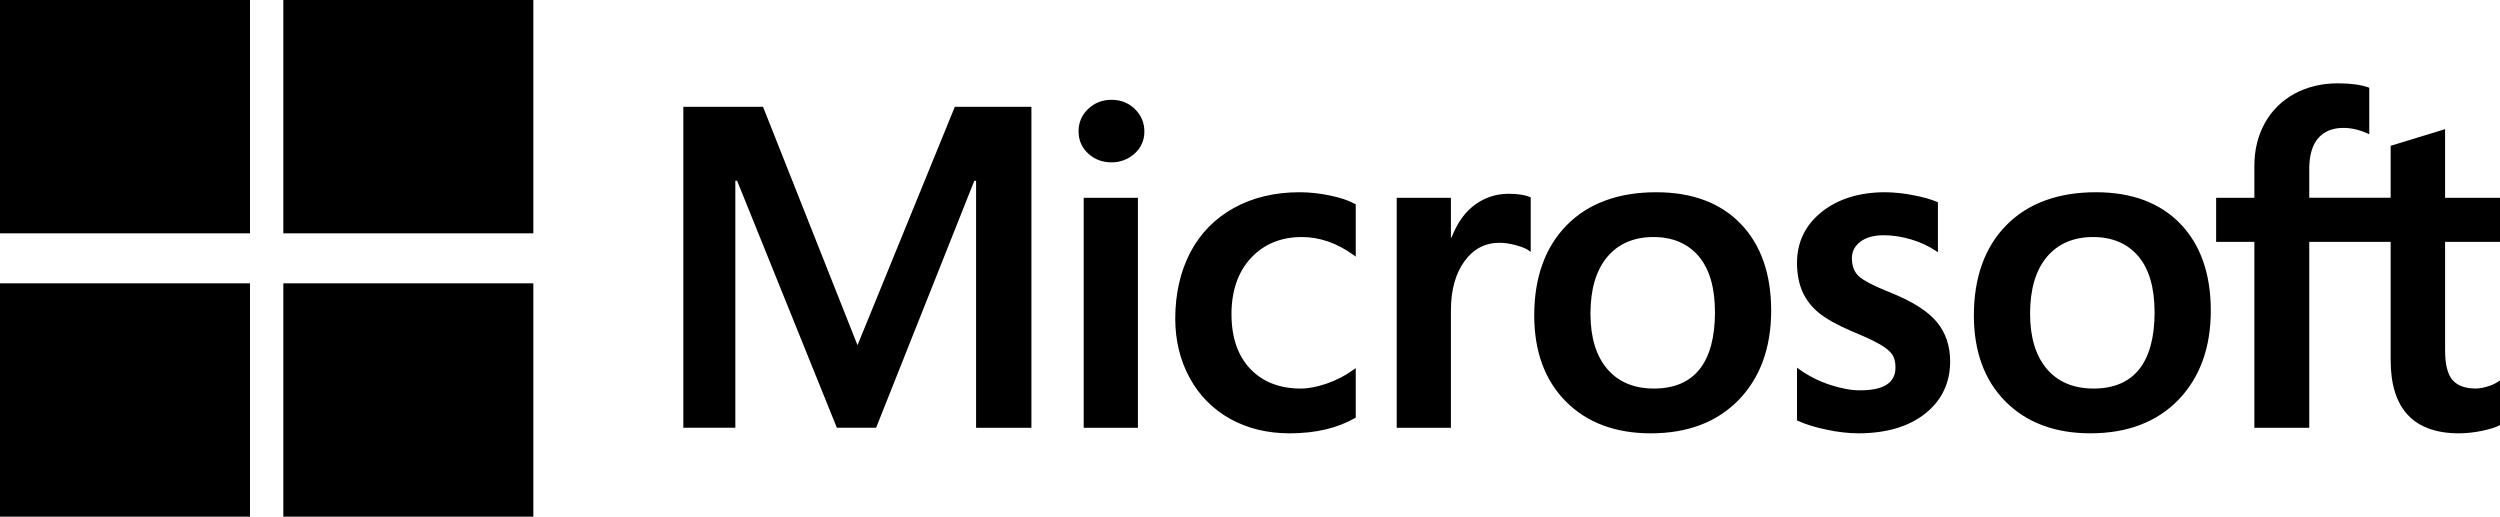
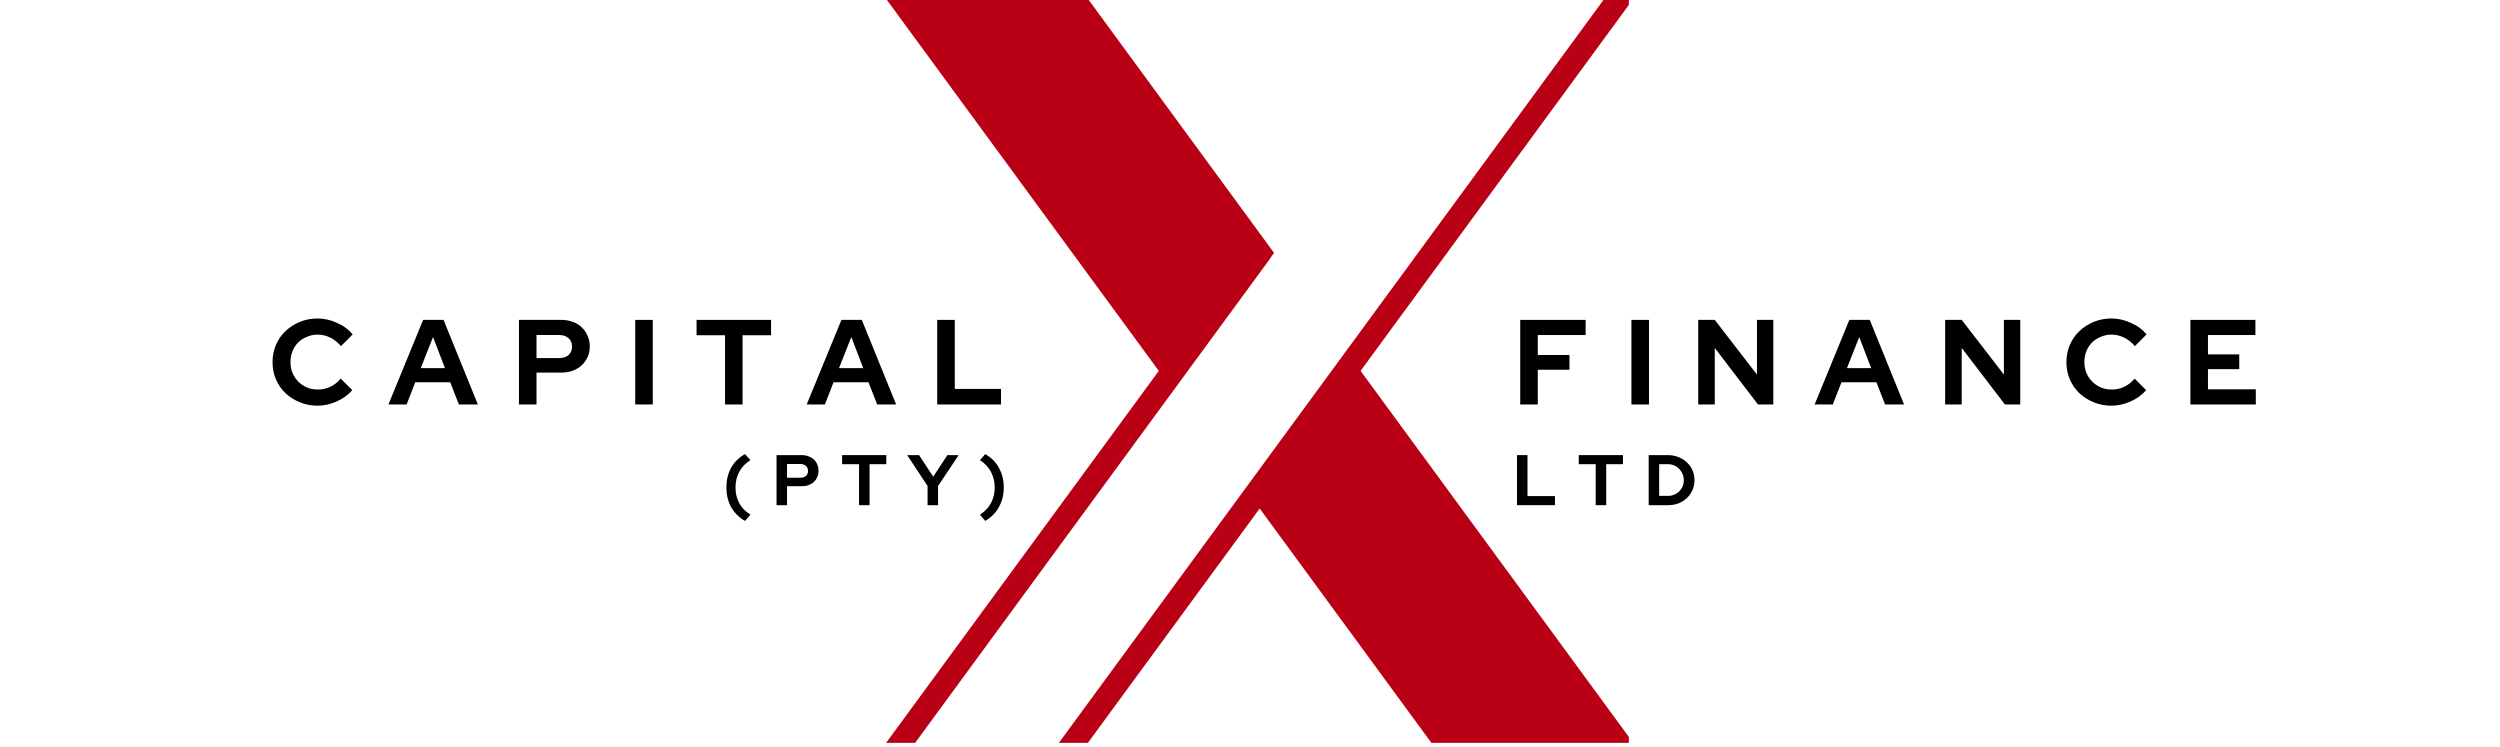
- <svg xmlns="http://www.w3.org/2000/svg" width="150" height="31" viewBox="0 0 150 31" fill="none">
-   <path d="M150 14.514V11.867H146.705V7.75L146.595 7.784L143.5 8.729L143.439 8.748V11.866H138.555V10.13C138.555 9.32 138.736 8.702 139.093 8.289C139.448 7.881 139.956 7.674 140.603 7.674C141.068 7.674 141.55 7.784 142.034 7.999L142.156 8.053V5.265L142.099 5.244C141.647 5.082 141.031 5 140.269 5C139.309 5 138.435 5.209 137.673 5.622C136.923 6.025 136.305 6.635 135.893 7.379C135.474 8.13 135.262 8.997 135.262 9.957V11.867H132.968V14.514H135.262V25.667H138.555V14.514H143.439V21.602C143.439 24.521 144.819 26 147.539 26C148.01 25.997 148.479 25.945 148.939 25.845C149.427 25.74 149.761 25.635 149.957 25.523L150 25.497V22.825L149.866 22.914C149.662 23.044 149.438 23.141 149.204 23.202C148.993 23.267 148.775 23.304 148.554 23.312C147.916 23.312 147.444 23.141 147.152 22.802C146.856 22.462 146.706 21.864 146.706 21.029V14.514H150V14.514ZM125.613 23.313C124.418 23.313 123.476 22.917 122.812 22.138C122.143 21.355 121.805 20.238 121.805 18.821C121.805 17.357 122.143 16.211 122.812 15.415C123.476 14.624 124.41 14.222 125.587 14.222C126.729 14.222 127.637 14.605 128.289 15.362C128.943 16.124 129.275 17.26 129.275 18.741C129.275 20.239 128.963 21.391 128.347 22.161C127.735 22.925 126.816 23.313 125.613 23.313V23.313ZM125.76 11.534C123.48 11.534 121.668 12.201 120.377 13.516C119.086 14.831 118.432 16.652 118.432 18.926C118.432 21.087 119.07 22.826 120.33 24.091C121.59 25.358 123.305 25.999 125.426 25.999C127.636 25.999 129.412 25.323 130.703 23.99C131.993 22.658 132.648 20.855 132.648 18.634C132.648 16.439 132.034 14.688 130.823 13.43C129.612 12.172 127.908 11.534 125.76 11.534ZM113.122 11.534C111.571 11.534 110.288 11.93 109.307 12.711C108.321 13.496 107.821 14.526 107.821 15.773C107.821 16.42 107.929 16.996 108.141 17.484C108.355 17.974 108.686 18.405 109.126 18.767C109.562 19.126 110.236 19.502 111.127 19.884C111.877 20.192 112.437 20.453 112.792 20.658C113.139 20.859 113.386 21.062 113.525 21.258C113.66 21.451 113.729 21.715 113.729 22.041C113.729 22.968 113.033 23.419 111.601 23.419C111.071 23.419 110.465 23.309 109.801 23.09C109.142 22.875 108.52 22.561 107.957 22.158L107.821 22.06V25.224L107.871 25.247C108.337 25.462 108.924 25.643 109.617 25.785C110.23 25.919 110.854 25.991 111.481 26C113.165 26 114.521 25.602 115.509 24.817C116.505 24.027 117.009 22.972 117.009 21.682C117.009 20.752 116.738 19.954 116.202 19.312C115.671 18.673 114.748 18.087 113.462 17.569C112.436 17.159 111.779 16.818 111.508 16.556C111.247 16.303 111.114 15.946 111.114 15.493C111.114 15.092 111.278 14.77 111.614 14.51C111.953 14.248 112.424 14.115 113.015 14.115C113.565 14.115 114.125 14.202 114.684 14.371C115.201 14.522 115.692 14.749 116.141 15.045L116.275 15.137V12.136L116.224 12.114C115.846 11.952 115.349 11.814 114.744 11.702C114.209 11.597 113.667 11.541 113.122 11.534V11.534ZM99.236 23.313C98.041 23.313 97.098 22.917 96.434 22.138C95.766 21.355 95.428 20.239 95.428 18.821C95.428 17.357 95.766 16.211 96.435 15.415C97.099 14.624 98.032 14.222 99.209 14.222C100.351 14.222 101.259 14.605 101.911 15.362C102.566 16.124 102.898 17.26 102.898 18.741C102.898 20.239 102.585 21.391 101.969 22.161C101.358 22.925 100.439 23.313 99.236 23.313V23.313ZM99.383 11.534C97.102 11.534 95.29 12.201 93.999 13.516C92.709 14.831 92.054 16.652 92.054 18.926C92.054 21.088 92.694 22.826 93.954 24.091C95.213 25.358 96.927 26 99.048 26C101.258 26 103.034 25.324 104.325 23.991C105.615 22.659 106.27 20.856 106.27 18.635C106.27 16.44 105.656 14.689 104.445 13.431C103.233 12.173 101.529 11.535 99.382 11.535L99.383 11.534ZM87.055 14.257V11.867H83.802V25.667H87.055V18.607C87.055 17.407 87.328 16.421 87.866 15.677C88.397 14.94 89.106 14.567 89.97 14.567C90.263 14.567 90.592 14.616 90.948 14.711C91.301 14.806 91.556 14.909 91.707 15.017L91.843 15.116V11.843L91.791 11.821C91.488 11.692 91.059 11.627 90.517 11.627C89.699 11.627 88.967 11.89 88.341 12.406C87.791 12.859 87.394 13.481 87.09 14.256H87.055V14.257ZM77.976 11.534C76.484 11.534 75.153 11.854 74.021 12.484C72.904 13.096 71.995 14.028 71.411 15.16C70.817 16.303 70.515 17.638 70.515 19.126C70.515 20.43 70.808 21.626 71.386 22.681C71.944 23.717 72.79 24.57 73.821 25.137C74.856 25.71 76.052 26 77.377 26C78.923 26 80.243 25.691 81.301 25.083L81.344 25.059V22.085L81.207 22.185C80.72 22.537 80.184 22.815 79.616 23.011C79.041 23.211 78.516 23.313 78.056 23.313C76.78 23.313 75.756 22.914 75.012 22.128C74.266 21.342 73.889 20.237 73.889 18.847C73.889 17.447 74.283 16.314 75.059 15.478C75.834 14.645 76.861 14.222 78.111 14.222C79.18 14.222 80.221 14.583 81.207 15.297L81.344 15.395V12.262L81.3 12.237C80.929 12.03 80.423 11.859 79.795 11.729C79.197 11.602 78.587 11.537 77.976 11.534V11.534ZM68.275 11.867H65.022V25.667H68.275V11.867V11.867ZM66.682 5.988C66.146 5.988 65.679 6.17 65.296 6.53C65.109 6.701 64.96 6.911 64.859 7.144C64.759 7.378 64.71 7.63 64.715 7.884C64.715 8.413 64.908 8.859 65.29 9.211C65.669 9.562 66.137 9.74 66.682 9.74C67.198 9.75 67.699 9.561 68.08 9.212C68.267 9.046 68.416 8.841 68.517 8.612C68.617 8.383 68.667 8.134 68.662 7.884C68.662 7.366 68.472 6.915 68.096 6.545C67.721 6.175 67.245 5.988 66.682 5.988V5.988ZM58.565 10.848V25.667H61.885V6.41H57.29L51.45 20.712L45.782 6.41H41V25.666H44.12V10.846H44.227L50.212 25.666H52.566L58.458 10.848H58.565V10.848Z" fill="black" />
-   <path fill-rule="evenodd" clip-rule="evenodd" d="M15 14H0V0H15V14ZM32 14H17V0H32V14ZM15 31H0V17H15V31ZM32 31H17V17H32V31Z" fill="black" />
+ <svg xmlns="http://www.w3.org/2000/svg" width="258" zoomAndPan="magnify" viewBox="0 0 193.5 57.75" height="77" preserveAspectRatio="xMidYMid meet" version="1.0">
+   <defs>
+     <g />
+     <clipPath id="96ed329b1c">
+       <path d="M 68.574 0 L 126.074 0 L 126.074 57.5 L 68.574 57.5 Z M 68.574 0 " clip-rule="nonzero" />
+     </clipPath>
+   </defs>
+   <g clip-path="url(#96ed329b1c)">
+     <path fill="#b90015" d="M 105.309 28.707 L 126.355 -0.004 L 124.109 -0.004 L 81.957 57.496 L 84.203 57.496 L 97.5 39.359 L 110.789 57.496 L 126.41 57.496 Z M 98.293 20.016 L 98.613 19.574 L 84.266 -0.004 L 68.645 -0.004 L 89.691 28.707 L 68.586 57.496 L 70.832 57.496 L 98.301 20.023 Z M 98.293 20.016 " fill-opacity="1" fill-rule="nonzero" />
+   </g>
+   <g fill="#000000" fill-opacity="1">
+     <g transform="translate(20.74969, 31.30581)">
+       <g>
+         <path d="M 3.859 -1.156 C 4.203 -1.156 4.523 -1.227 4.828 -1.375 C 5.129 -1.52 5.395 -1.727 5.625 -2 L 6.516 -1.109 C 6.203 -0.742 5.801 -0.453 5.312 -0.234 C 4.832 -0.016 4.336 0.094 3.828 0.094 C 3.336 0.094 2.879 0.004 2.453 -0.172 C 2.023 -0.348 1.656 -0.582 1.344 -0.875 C 1.031 -1.176 0.785 -1.531 0.609 -1.938 C 0.43 -2.352 0.344 -2.801 0.344 -3.281 C 0.344 -3.75 0.43 -4.191 0.609 -4.609 C 0.785 -5.023 1.031 -5.379 1.344 -5.672 C 1.656 -5.973 2.023 -6.211 2.453 -6.391 C 2.879 -6.566 3.336 -6.656 3.828 -6.656 C 4.348 -6.656 4.852 -6.539 5.344 -6.312 C 5.844 -6.094 6.242 -5.797 6.547 -5.422 L 5.641 -4.516 C 5.398 -4.805 5.125 -5.023 4.812 -5.172 C 4.508 -5.328 4.18 -5.406 3.828 -5.406 C 3.535 -5.406 3.258 -5.348 3 -5.234 C 2.738 -5.129 2.516 -4.984 2.328 -4.797 C 2.141 -4.609 1.992 -4.383 1.891 -4.125 C 1.785 -3.863 1.734 -3.582 1.734 -3.281 C 1.734 -2.977 1.785 -2.695 1.891 -2.438 C 2.004 -2.176 2.156 -1.953 2.344 -1.766 C 2.531 -1.578 2.754 -1.426 3.016 -1.312 C 3.273 -1.207 3.555 -1.156 3.859 -1.156 Z M 3.859 -1.156 " />
+       </g>
+     </g>
+   </g>
+   <g fill="#000000" fill-opacity="1">
+     <g transform="translate(30.09552, 31.30581)">
+       <g>
+         <path d="M -0.031 0 L 2.656 -6.547 L 4.234 -6.547 L 6.891 0 L 5.422 0 L 4.75 -1.719 L 2.047 -1.719 L 1.375 0 Z M 2.469 -2.812 L 4.344 -2.812 L 3.422 -5.219 Z M 2.469 -2.812 " />
+       </g>
+     </g>
+   </g>
+   <g fill="#000000" fill-opacity="1">
+     <g transform="translate(39.57243, 31.30581)">
+       <g>
+         <path d="M 0.594 0 L 0.594 -6.547 L 3.875 -6.547 C 4.195 -6.547 4.492 -6.492 4.766 -6.391 C 5.035 -6.297 5.266 -6.156 5.453 -5.969 C 5.648 -5.789 5.801 -5.57 5.906 -5.312 C 6.02 -5.062 6.078 -4.789 6.078 -4.5 C 6.078 -4.195 6.02 -3.922 5.906 -3.672 C 5.801 -3.43 5.648 -3.219 5.453 -3.031 C 5.254 -2.852 5.02 -2.711 4.75 -2.609 C 4.488 -2.516 4.195 -2.469 3.875 -2.469 L 1.953 -2.469 L 1.953 0 Z M 3.719 -5.375 L 1.953 -5.375 L 1.953 -3.594 L 3.719 -3.594 C 4.02 -3.594 4.258 -3.672 4.438 -3.828 C 4.613 -3.992 4.703 -4.211 4.703 -4.484 C 4.703 -4.754 4.613 -4.969 4.438 -5.125 C 4.258 -5.289 4.02 -5.375 3.719 -5.375 Z M 3.719 -5.375 " />
+       </g>
+     </g>
+   </g>
+   <g fill="#000000" fill-opacity="1">
+     <g transform="translate(48.57184, 31.30581)">
+       <g>
+         <path d="M 0.594 0 L 0.594 -6.547 L 1.953 -6.547 L 1.953 0 Z M 0.594 0 " />
+       </g>
+     </g>
+   </g>
+   <g fill="#000000" fill-opacity="1">
+     <g transform="translate(53.7419, 31.30581)">
+       <g>
+         <path d="M 0.172 -5.359 L 0.172 -6.547 L 5.938 -6.547 L 5.938 -5.359 L 3.734 -5.359 L 3.734 0 L 2.375 0 L 2.375 -5.359 Z M 0.172 -5.359 " />
+       </g>
+     </g>
+   </g>
+   <g fill="#000000" fill-opacity="1">
+     <g transform="translate(62.4698, 31.30581)">
+       <g>
+         <path d="M -0.031 0 L 2.656 -6.547 L 4.234 -6.547 L 6.891 0 L 5.422 0 L 4.75 -1.719 L 2.047 -1.719 L 1.375 0 Z M 2.469 -2.812 L 4.344 -2.812 L 3.422 -5.219 Z M 2.469 -2.812 " />
+       </g>
+     </g>
+   </g>
+   <g fill="#000000" fill-opacity="1">
+     <g transform="translate(71.9467, 31.30581)">
+       <g>
+         <path d="M 0.594 0 L 0.594 -6.547 L 1.953 -6.547 L 1.953 -1.203 L 5.531 -1.203 L 5.531 0 Z M 0.594 0 " />
+       </g>
+     </g>
+   </g>
+   <g fill="#000000" fill-opacity="1">
+     <g transform="translate(117.0717, 31.30581)">
+       <g>
+         <path d="M 0.594 0 L 0.594 -6.547 L 5.656 -6.547 L 5.656 -5.375 L 1.953 -5.375 L 1.953 -3.828 L 4.406 -3.828 L 4.406 -2.688 L 1.953 -2.688 L 1.953 0 Z M 0.594 0 " />
+       </g>
+     </g>
+   </g>
+   <g fill="#000000" fill-opacity="1">
+     <g transform="translate(125.6779, 31.30581)">
+       <g>
+         <path d="M 0.594 0 L 0.594 -6.547 L 1.953 -6.547 L 1.953 0 Z M 0.594 0 " />
+       </g>
+     </g>
+   </g>
+   <g fill="#000000" fill-opacity="1">
+     <g transform="translate(130.848, 31.30581)">
+       <g>
+         <path d="M 0.594 -6.547 L 1.875 -6.547 L 5.141 -2.312 L 5.141 -6.547 L 6.406 -6.547 L 6.406 0 L 5.219 0 L 1.875 -4.375 L 1.875 0 L 0.594 0 Z M 0.594 -6.547 " />
+       </g>
+     </g>
+   </g>
+   <g fill="#000000" fill-opacity="1">
+     <g transform="translate(140.484, 31.30581)">
+       <g>
+         <path d="M -0.031 0 L 2.656 -6.547 L 4.234 -6.547 L 6.891 0 L 5.422 0 L 4.75 -1.719 L 2.047 -1.719 L 1.375 0 Z M 2.469 -2.812 L 4.344 -2.812 L 3.422 -5.219 Z M 2.469 -2.812 " />
+       </g>
+     </g>
+   </g>
+   <g fill="#000000" fill-opacity="1">
+     <g transform="translate(149.9609, 31.30581)">
+       <g>
+         <path d="M 0.594 -6.547 L 1.875 -6.547 L 5.141 -2.312 L 5.141 -6.547 L 6.406 -6.547 L 6.406 0 L 5.219 0 L 1.875 -4.375 L 1.875 0 L 0.594 0 Z M 0.594 -6.547 " />
+       </g>
+     </g>
+   </g>
+   <g fill="#000000" fill-opacity="1">
+     <g transform="translate(159.597, 31.30581)">
+       <g>
+         <path d="M 3.859 -1.156 C 4.203 -1.156 4.523 -1.227 4.828 -1.375 C 5.129 -1.52 5.395 -1.727 5.625 -2 L 6.516 -1.109 C 6.203 -0.742 5.801 -0.453 5.312 -0.234 C 4.832 -0.016 4.336 0.094 3.828 0.094 C 3.336 0.094 2.879 0.004 2.453 -0.172 C 2.023 -0.348 1.656 -0.582 1.344 -0.875 C 1.031 -1.176 0.785 -1.531 0.609 -1.938 C 0.43 -2.352 0.344 -2.801 0.344 -3.281 C 0.344 -3.75 0.43 -4.191 0.609 -4.609 C 0.785 -5.023 1.031 -5.379 1.344 -5.672 C 1.656 -5.973 2.023 -6.211 2.453 -6.391 C 2.879 -6.566 3.336 -6.656 3.828 -6.656 C 4.348 -6.656 4.852 -6.539 5.344 -6.312 C 5.844 -6.094 6.242 -5.797 6.547 -5.422 L 5.641 -4.516 C 5.398 -4.805 5.125 -5.023 4.812 -5.172 C 4.508 -5.328 4.18 -5.406 3.828 -5.406 C 3.535 -5.406 3.258 -5.348 3 -5.234 C 2.738 -5.129 2.516 -4.984 2.328 -4.797 C 2.141 -4.609 1.992 -4.383 1.891 -4.125 C 1.785 -3.863 1.734 -3.582 1.734 -3.281 C 1.734 -2.977 1.785 -2.695 1.891 -2.438 C 2.004 -2.176 2.156 -1.953 2.344 -1.766 C 2.531 -1.578 2.754 -1.426 3.016 -1.312 C 3.273 -1.207 3.555 -1.156 3.859 -1.156 Z M 3.859 -1.156 " />
+       </g>
+     </g>
+   </g>
+   <g fill="#000000" fill-opacity="1">
+     <g transform="translate(168.9429, 31.30581)">
+       <g>
+         <path d="M 0.594 0 L 0.594 -6.547 L 5.625 -6.547 L 5.625 -5.375 L 1.953 -5.375 L 1.953 -3.875 L 4.375 -3.875 L 4.375 -2.734 L 1.953 -2.734 L 1.953 -1.172 L 5.656 -1.172 L 5.656 0 Z M 0.594 0 " />
+       </g>
+     </g>
+   </g>
+   <g fill="#000000" fill-opacity="1">
+     <g transform="translate(55.92754, 39.10052)">
+       <g>
+         <path d="M 0.297 -1.375 C 0.297 -1.938 0.414 -2.441 0.656 -2.891 C 0.906 -3.336 1.266 -3.691 1.734 -3.953 L 2.156 -3.484 C 1.781 -3.254 1.492 -2.957 1.297 -2.594 C 1.098 -2.227 1 -1.82 1 -1.375 C 1 -0.914 1.098 -0.504 1.297 -0.141 C 1.492 0.211 1.781 0.504 2.156 0.734 L 1.734 1.219 C 1.266 0.945 0.906 0.586 0.656 0.141 C 0.414 -0.305 0.297 -0.812 0.297 -1.375 Z M 0.297 -1.375 " />
+       </g>
+     </g>
+   </g>
+   <g fill="#000000" fill-opacity="1">
+     <g transform="translate(59.76094, 39.10052)">
+       <g>
+         <path d="M 0.344 0 L 0.344 -3.875 L 2.297 -3.875 C 2.484 -3.875 2.656 -3.844 2.812 -3.781 C 2.977 -3.727 3.117 -3.645 3.234 -3.531 C 3.348 -3.426 3.438 -3.297 3.5 -3.141 C 3.562 -2.992 3.594 -2.832 3.594 -2.656 C 3.594 -2.488 3.562 -2.332 3.5 -2.188 C 3.438 -2.039 3.348 -1.91 3.234 -1.797 C 3.117 -1.691 2.977 -1.609 2.812 -1.547 C 2.656 -1.492 2.484 -1.469 2.297 -1.469 L 1.156 -1.469 L 1.156 0 Z M 2.203 -3.188 L 1.156 -3.188 L 1.156 -2.125 L 2.203 -2.125 C 2.379 -2.125 2.52 -2.172 2.625 -2.266 C 2.727 -2.367 2.781 -2.5 2.781 -2.656 C 2.781 -2.812 2.727 -2.938 2.625 -3.031 C 2.52 -3.133 2.379 -3.188 2.203 -3.188 Z M 2.203 -3.188 " />
+       </g>
+     </g>
+   </g>
+   <g fill="#000000" fill-opacity="1">
+     <g transform="translate(65.0841, 39.10052)">
+       <g>
+         <path d="M 0.094 -3.172 L 0.094 -3.875 L 3.516 -3.875 L 3.516 -3.172 L 2.219 -3.172 L 2.219 0 L 1.406 0 L 1.406 -3.172 Z M 0.094 -3.172 " />
+       </g>
+     </g>
+   </g>
+   <g fill="#000000" fill-opacity="1">
+     <g transform="translate(70.24664, 39.10052)">
+       <g>
+         <path d="M 1.547 0 L 1.547 -1.484 L -0.031 -3.875 L 0.891 -3.875 L 1.984 -2.203 L 3.078 -3.875 L 3.953 -3.875 L 2.359 -1.484 L 2.359 0 Z M 1.547 0 " />
+       </g>
+     </g>
+   </g>
+   <g fill="#000000" fill-opacity="1">
+     <g transform="translate(75.70825, 39.10052)">
+       <g>
+         <path d="M 1.984 -1.375 C 1.984 -0.812 1.859 -0.305 1.609 0.141 C 1.367 0.586 1.016 0.945 0.547 1.219 L 0.141 0.734 C 0.504 0.504 0.785 0.211 0.984 -0.141 C 1.18 -0.504 1.281 -0.914 1.281 -1.375 C 1.281 -1.82 1.18 -2.227 0.984 -2.594 C 0.785 -2.957 0.504 -3.254 0.141 -3.484 L 0.547 -3.953 C 1.016 -3.691 1.367 -3.336 1.609 -2.891 C 1.859 -2.441 1.984 -1.938 1.984 -1.375 Z M 1.984 -1.375 " />
+       </g>
+     </g>
+   </g>
+   <g fill="#000000" fill-opacity="1">
+     <g transform="translate(117.0717, 39.10052)">
+       <g>
+         <path d="M 0.344 0 L 0.344 -3.875 L 1.156 -3.875 L 1.156 -0.703 L 3.281 -0.703 L 3.281 0 Z M 0.344 0 " />
+       </g>
+     </g>
+   </g>
+   <g fill="#000000" fill-opacity="1">
+     <g transform="translate(122.1014, 39.10052)">
+       <g>
+         <path d="M 0.094 -3.172 L 0.094 -3.875 L 3.516 -3.875 L 3.516 -3.172 L 2.219 -3.172 L 2.219 0 L 1.406 0 L 1.406 -3.172 Z M 0.094 -3.172 " />
+       </g>
+     </g>
+   </g>
+   <g fill="#000000" fill-opacity="1">
+     <g transform="translate(127.2639, 39.10052)">
+       <g>
+         <path d="M 0.344 0 L 0.344 -3.875 L 1.844 -3.875 C 2.133 -3.875 2.406 -3.82 2.656 -3.719 C 2.906 -3.625 3.117 -3.488 3.297 -3.312 C 3.484 -3.145 3.629 -2.941 3.734 -2.703 C 3.836 -2.461 3.891 -2.207 3.891 -1.938 C 3.891 -1.664 3.836 -1.41 3.734 -1.172 C 3.629 -0.93 3.484 -0.723 3.297 -0.547 C 3.117 -0.379 2.906 -0.242 2.656 -0.141 C 2.406 -0.047 2.133 0 1.844 0 Z M 1.844 -3.172 L 1.156 -3.172 L 1.156 -0.719 L 1.844 -0.719 C 2.008 -0.719 2.164 -0.75 2.312 -0.812 C 2.469 -0.875 2.598 -0.957 2.703 -1.062 C 2.816 -1.176 2.906 -1.305 2.969 -1.453 C 3.031 -1.598 3.062 -1.758 3.062 -1.938 C 3.062 -2.102 3.031 -2.258 2.969 -2.406 C 2.906 -2.562 2.816 -2.695 2.703 -2.812 C 2.598 -2.926 2.469 -3.016 2.312 -3.078 C 2.164 -3.141 2.008 -3.172 1.844 -3.172 Z M 1.844 -3.172 " />
+       </g>
+     </g>
+   </g>
</svg>
